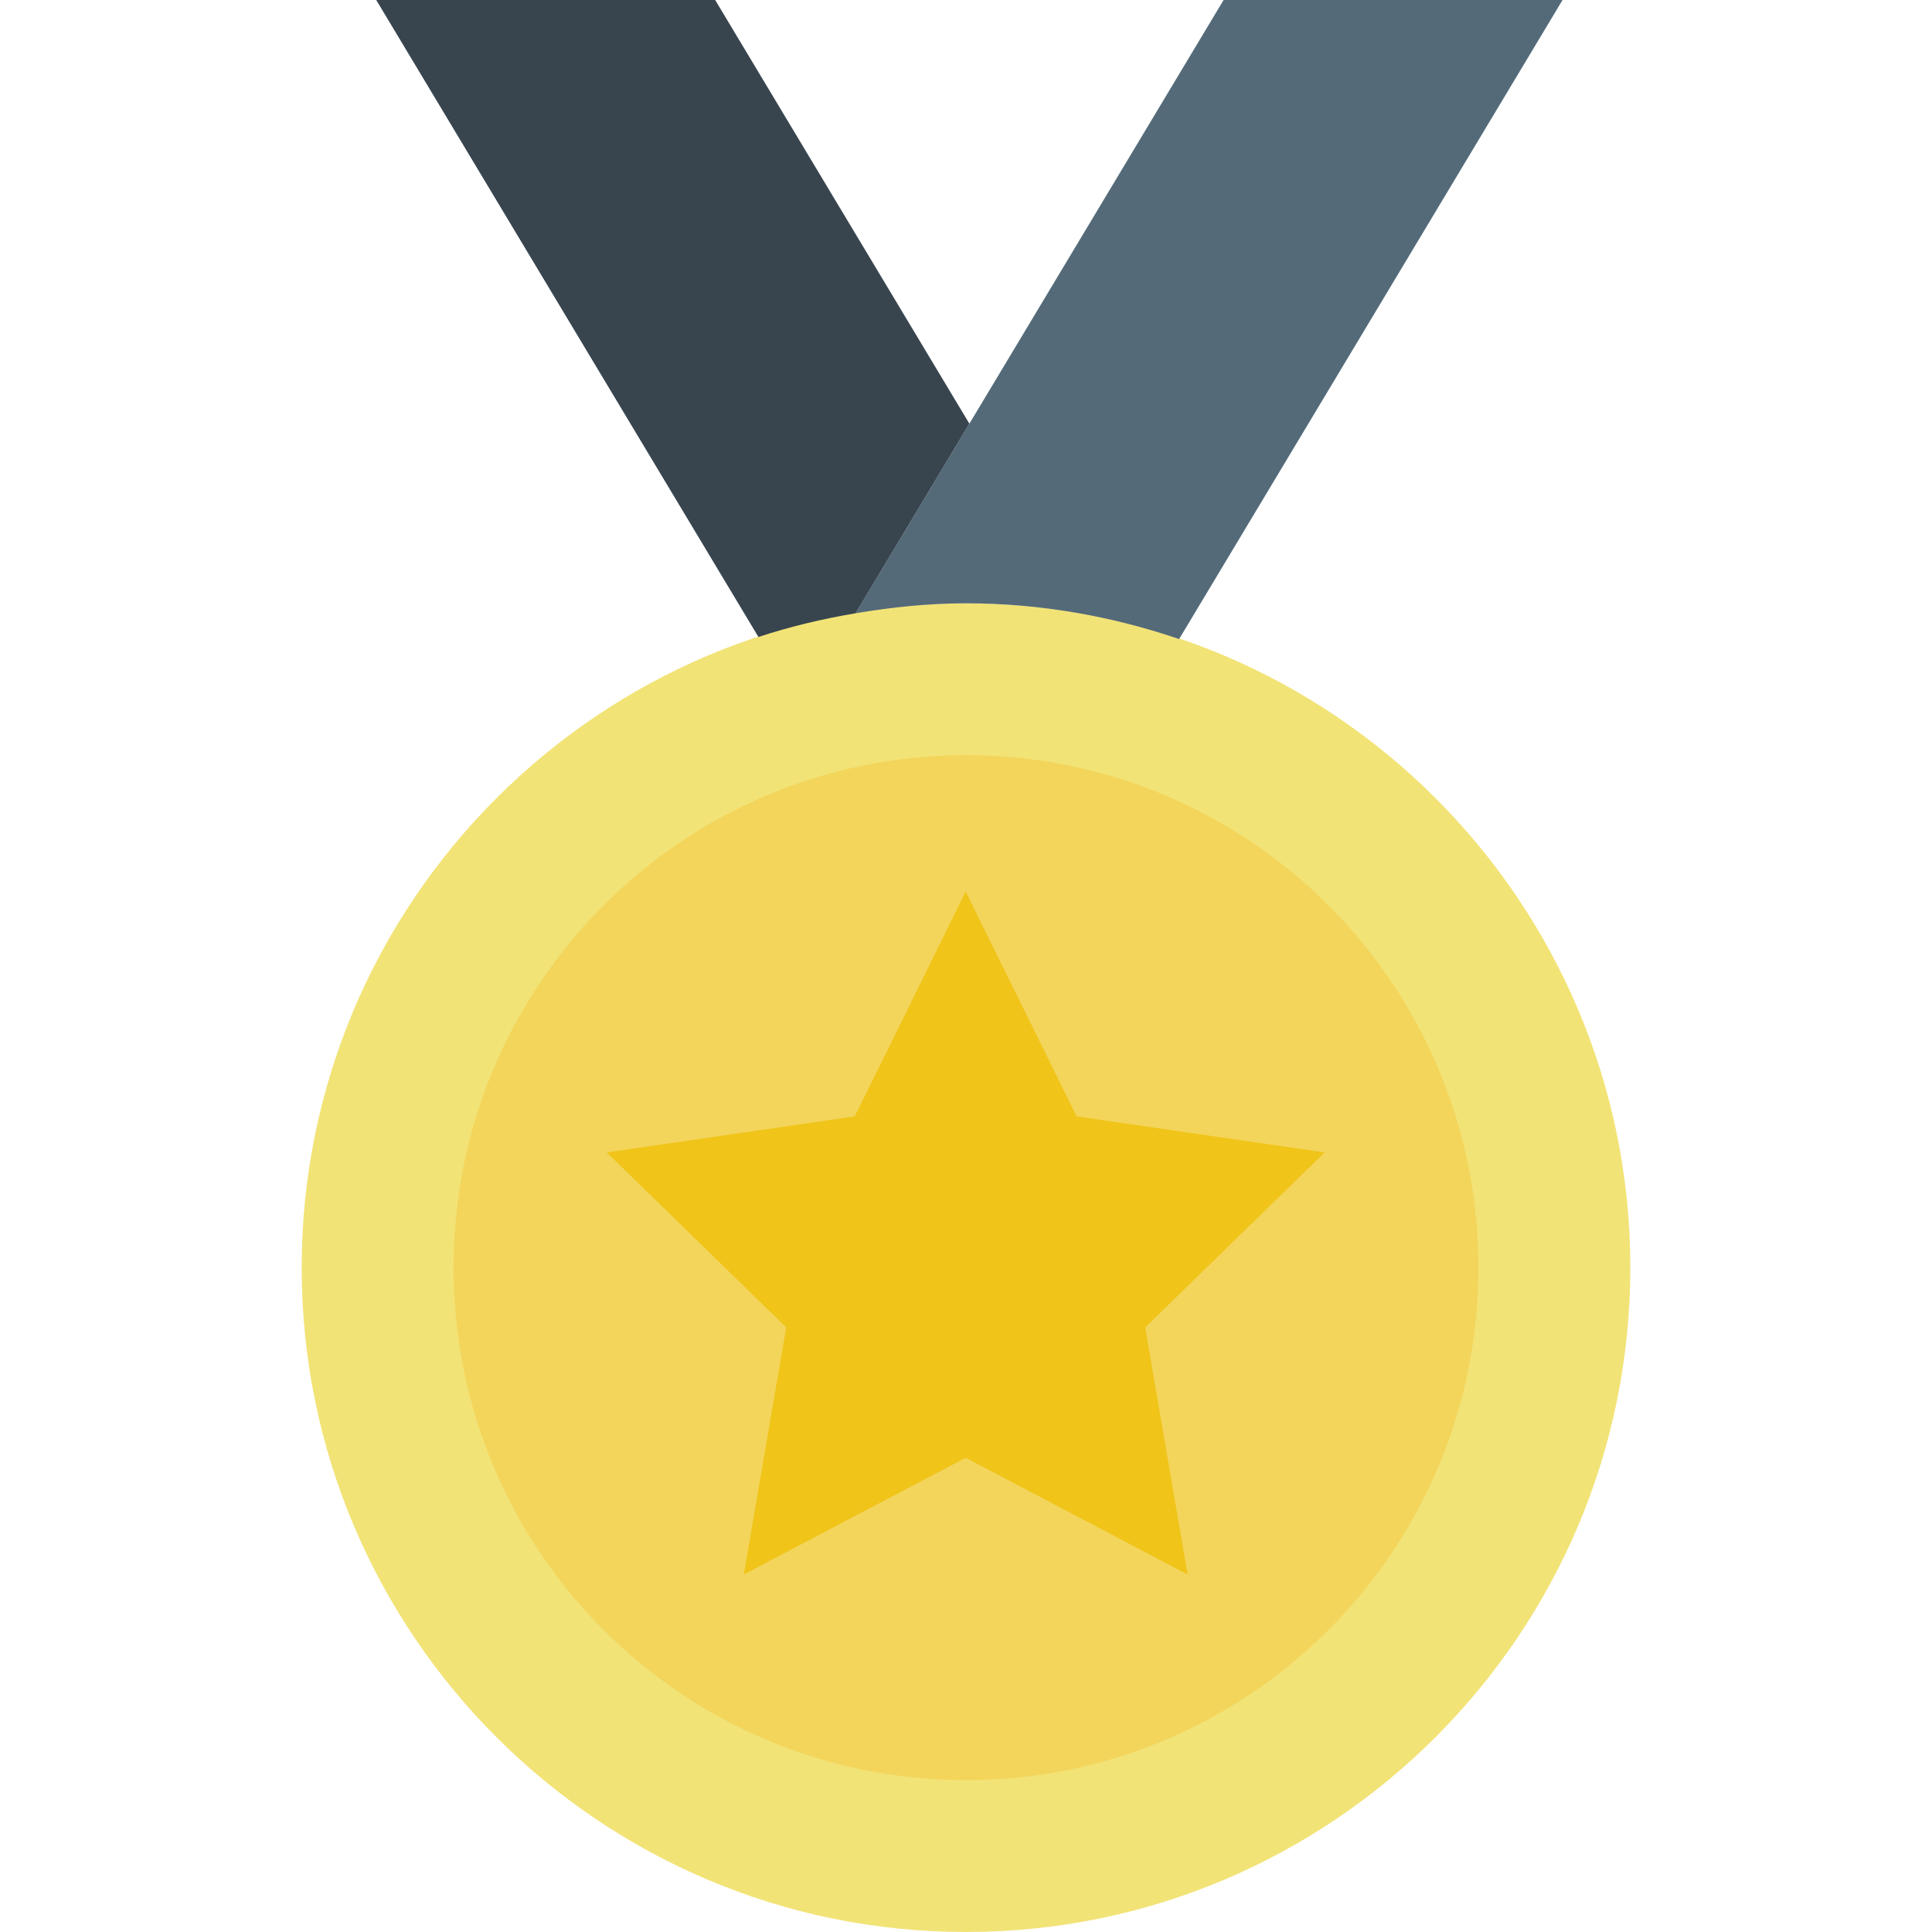
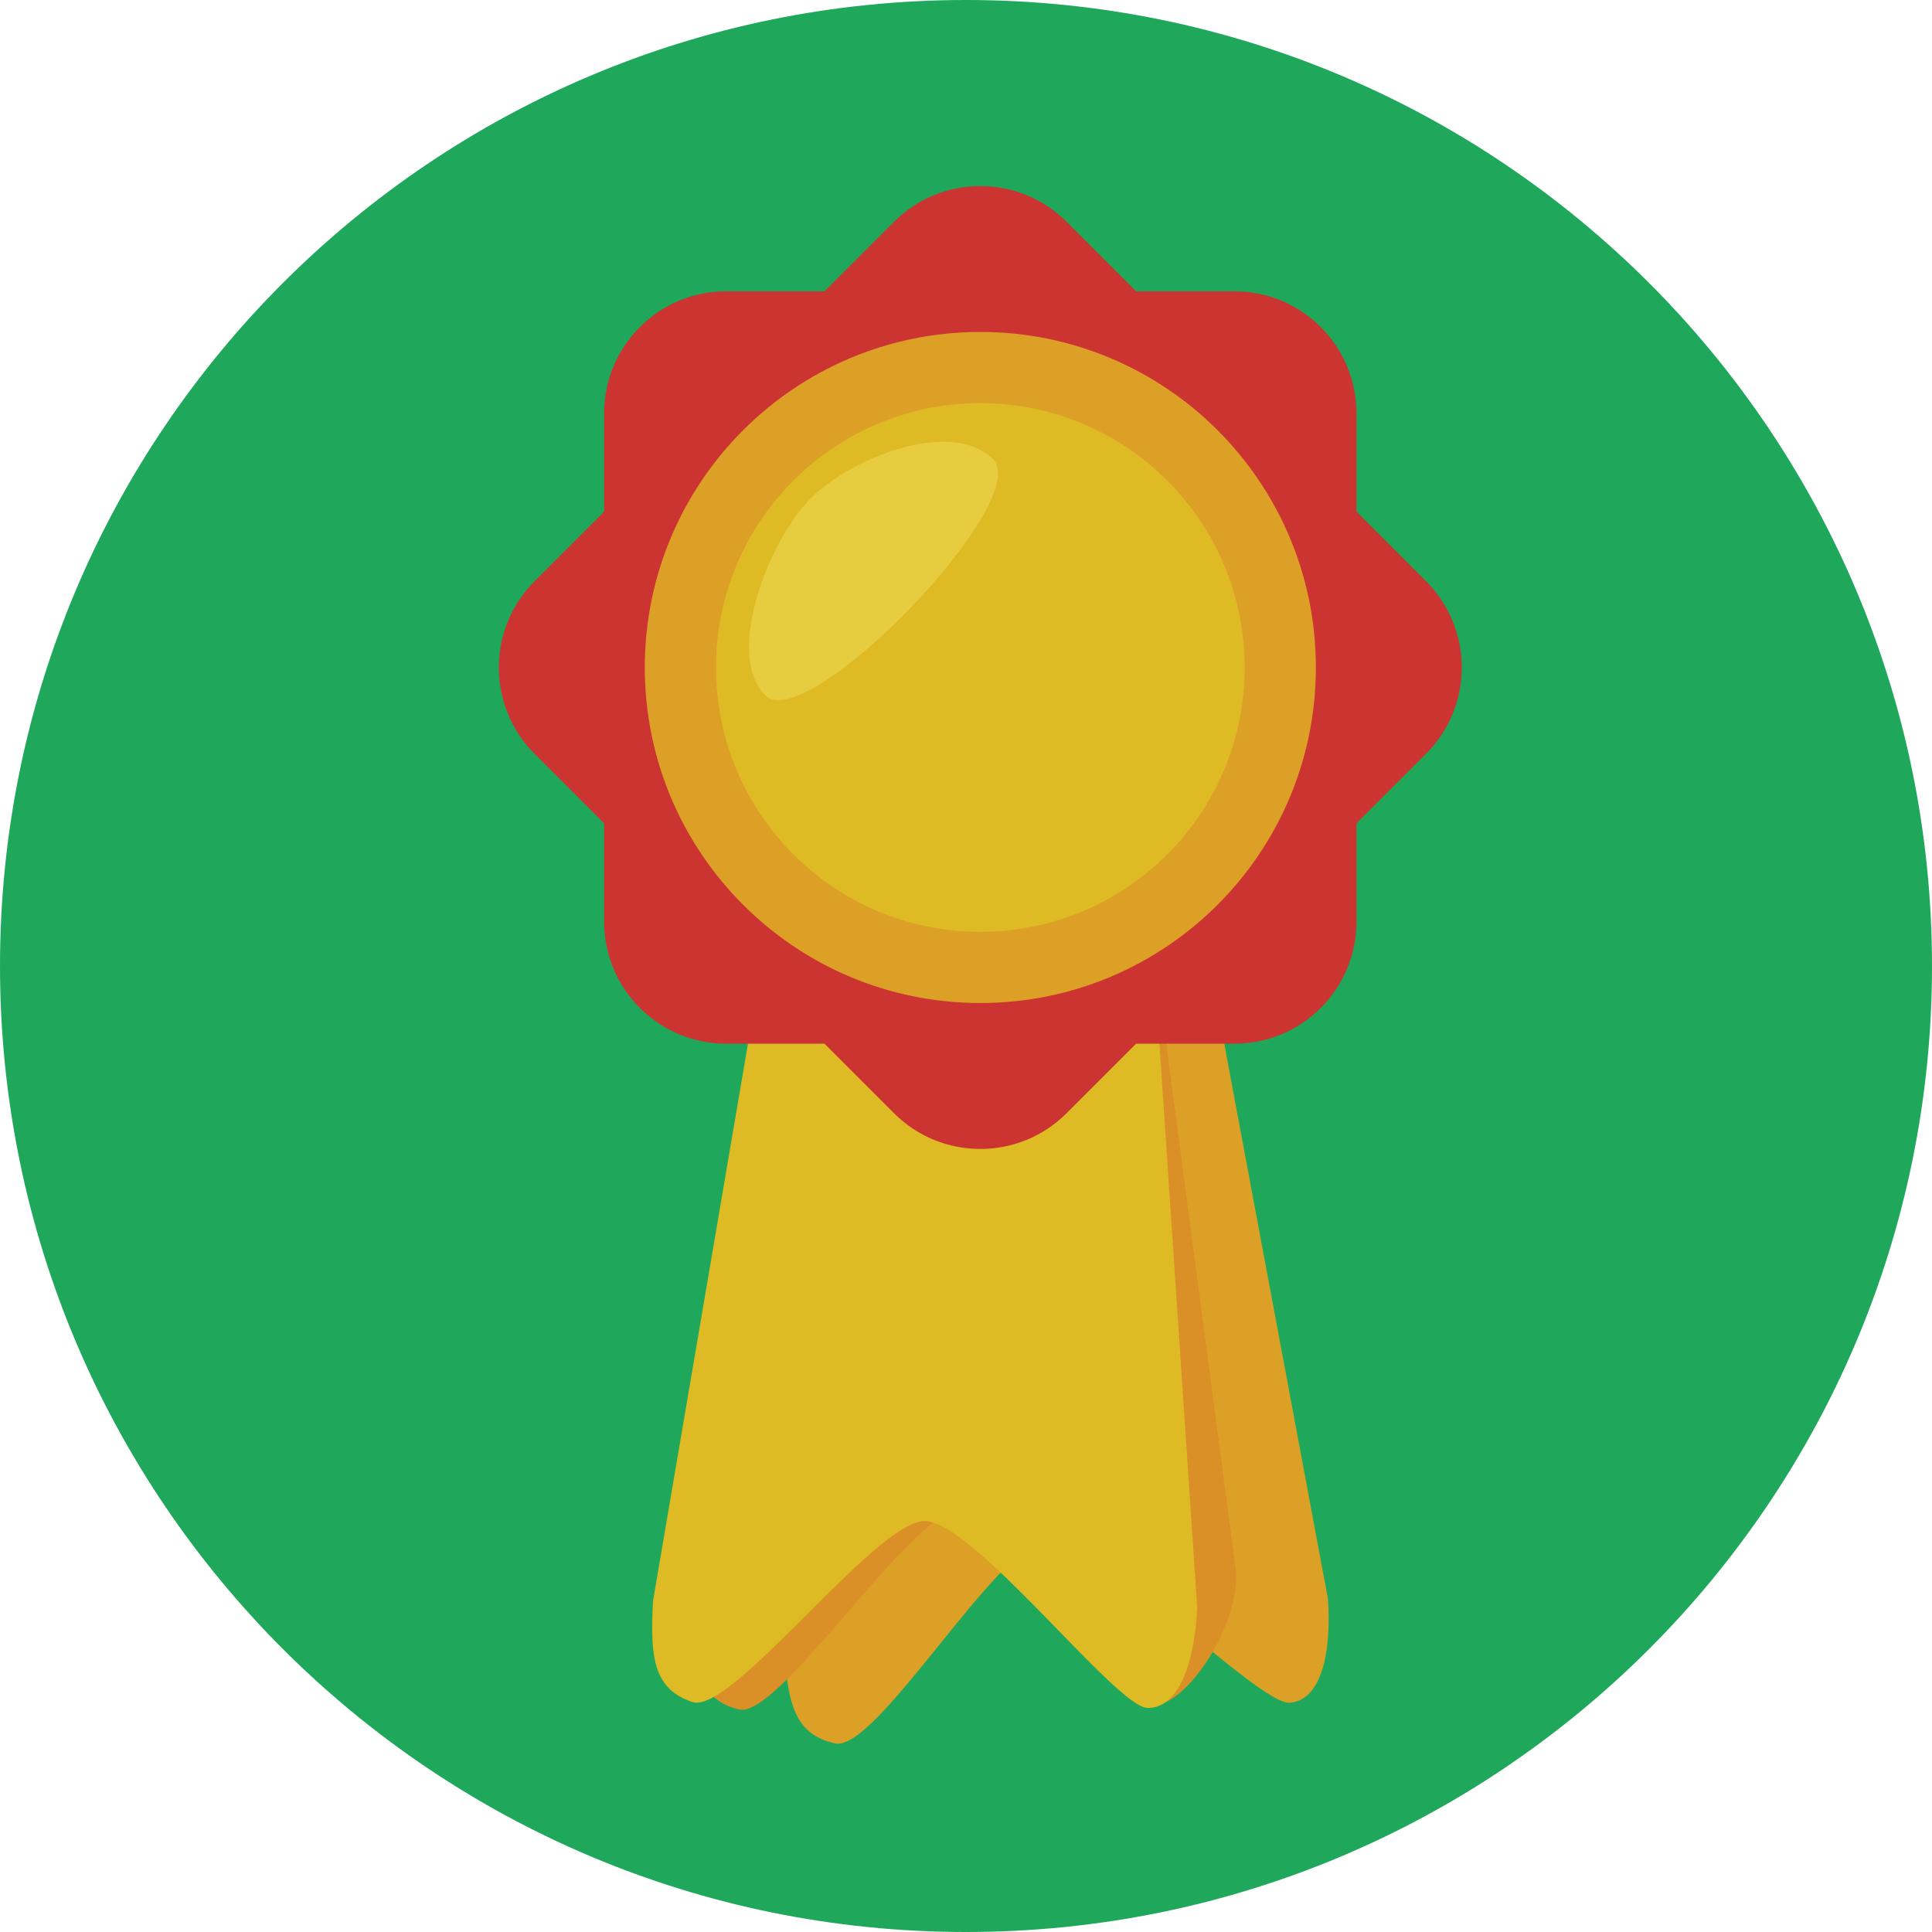
- <svg xmlns="http://www.w3.org/2000/svg" version="1.1" id="Capa_1" x="0px" y="0px" viewBox="0 0 57 57" style="enable-background:new 0 0 57 57;" xml:space="preserve">
-   <path style="fill:#F2E377;" d="M28.5,57C17.693,57,8.9,48.207,8.9,37.4s8.793-19.6,19.6-19.6s19.6,8.793,19.6,19.6  S39.307,57,28.5,57z" />
-   <circle style="fill:#F3D55B;" cx="28.5" cy="37.4" r="15.12" />
-   <polygon style="fill:#F0C419;" points="28.491,26.305 31.764,32.937 39.082,34 33.787,39.162 35.037,46.451 28.491,43.009   21.945,46.451 23.196,39.162 17.9,34 25.218,32.937 " />
-   <path style="fill:#546A79;" d="M28.5,17.8c2.201,0,4.311,0.381,6.288,1.054L46.1,0h-10L25.244,18.093  C26.305,17.915,27.389,17.8,28.5,17.8z" />
-   <path style="fill:#38454F;" d="M25.244,18.093L28.6,12.5L21.1,0h-10l11.276,18.793C23.303,18.487,24.262,18.259,25.244,18.093z" />
+ <svg xmlns="http://www.w3.org/2000/svg" version="1.1" id="Layer_1" x="0px" y="0px" viewBox="0 0 473.654 473.654" style="enable-background:new 0 0 473.654 473.654;" xml:space="preserve">
+   <circle style="fill:#1FA85B;" cx="236.827" cy="236.827" r="236.827" />
+   <path style="fill:#DDA027;" d="M325.567,391.978c0.883,13.526-1.679,24.782-9.327,25.47c-7.651,0.688-47.758-40.877-59.777-39.804  c-12.019,1.077-41.663,51.961-51.696,49.777c-10.044-2.176-11.653-9.973-12.543-23.496l7.849-148.454  c-0.894-13.519,10.138-25.526,24.621-26.828l45.903-4.114c14.483-1.298,26.947,8.616,27.826,22.131L325.567,391.978z" />
+   <path style="fill:#DA9027;" d="M303.111,385.898c0.18,13.616-12.075,31.51-19.711,32.044c-7.644,0.531-36.229-48.667-48.237-47.829  c-12.008,0.838-44.127,51.371-53.996,48.981c-9.865-2.393-11.058-10.273-11.237-23.862l15.545-149.015  c-0.172-13.601,11.417-25.452,25.885-26.461l45.855-3.209c14.465-1.013,26.345,9.188,26.521,22.793L303.111,385.898z" />
+   <path style="fill:#DEBA24;" d="M293.523,394.267c-0.699,13.59-4.547,24.554-12.202,24.457c-7.659-0.108-42.519-45.671-54.553-45.817  c-12.03-0.157-47.313,47.582-57.002,44.366c-9.686-3.194-10.374-11.144-9.678-24.719l25.096-147.324  c0.703-13.582,13.017-24.442,27.516-24.255l45.937,0.591c14.495,0.187,25.683,11.346,24.984,24.932L293.523,394.267z" />
+   <g>
+     <path style="fill:#CC3432;" d="M332.56,225.956c0,16.525-13.391,29.913-29.909,29.913H178.015   c-16.518,0-29.909-13.388-29.909-29.913V101.328c0-16.518,13.391-29.909,29.909-29.909h124.633   c16.518,0,29.909,13.391,29.909,29.909v124.629H332.56z" />
+     <path style="fill:#CC3432;" d="M261.486,272.922c-11.682,11.679-30.623,11.679-42.306,0l-88.127-88.123   c-11.679-11.682-11.679-30.623,0-42.306L219.18,54.37c11.679-11.679,30.62-11.679,42.306,0l88.127,88.119   c11.675,11.682,11.675,30.623,0,42.306L261.486,272.922z" />
+   </g>
+   <circle style="fill:#DDA027;" cx="240.342" cy="163.644" r="82.259" />
+   <circle style="fill:#DEBA24;" cx="240.342" cy="163.644" r="64.811" />
+   <g style="opacity:0.4;">
+     <path style="fill:#F6E568;" d="M187.622,170.461c-10.127-10.119,0.987-38.147,11.11-48.267   c10.123-10.123,34.628-19.726,44.744-9.603C253.595,122.707,197.741,180.58,187.622,170.461z" />
+   </g>
  <g>
</g>
  <g>
</g>
  <g>
</g>
  <g>
</g>
  <g>
</g>
  <g>
</g>
  <g>
</g>
  <g>
</g>
  <g>
</g>
  <g>
</g>
  <g>
</g>
  <g>
</g>
  <g>
</g>
  <g>
</g>
  <g>
</g>
</svg>
